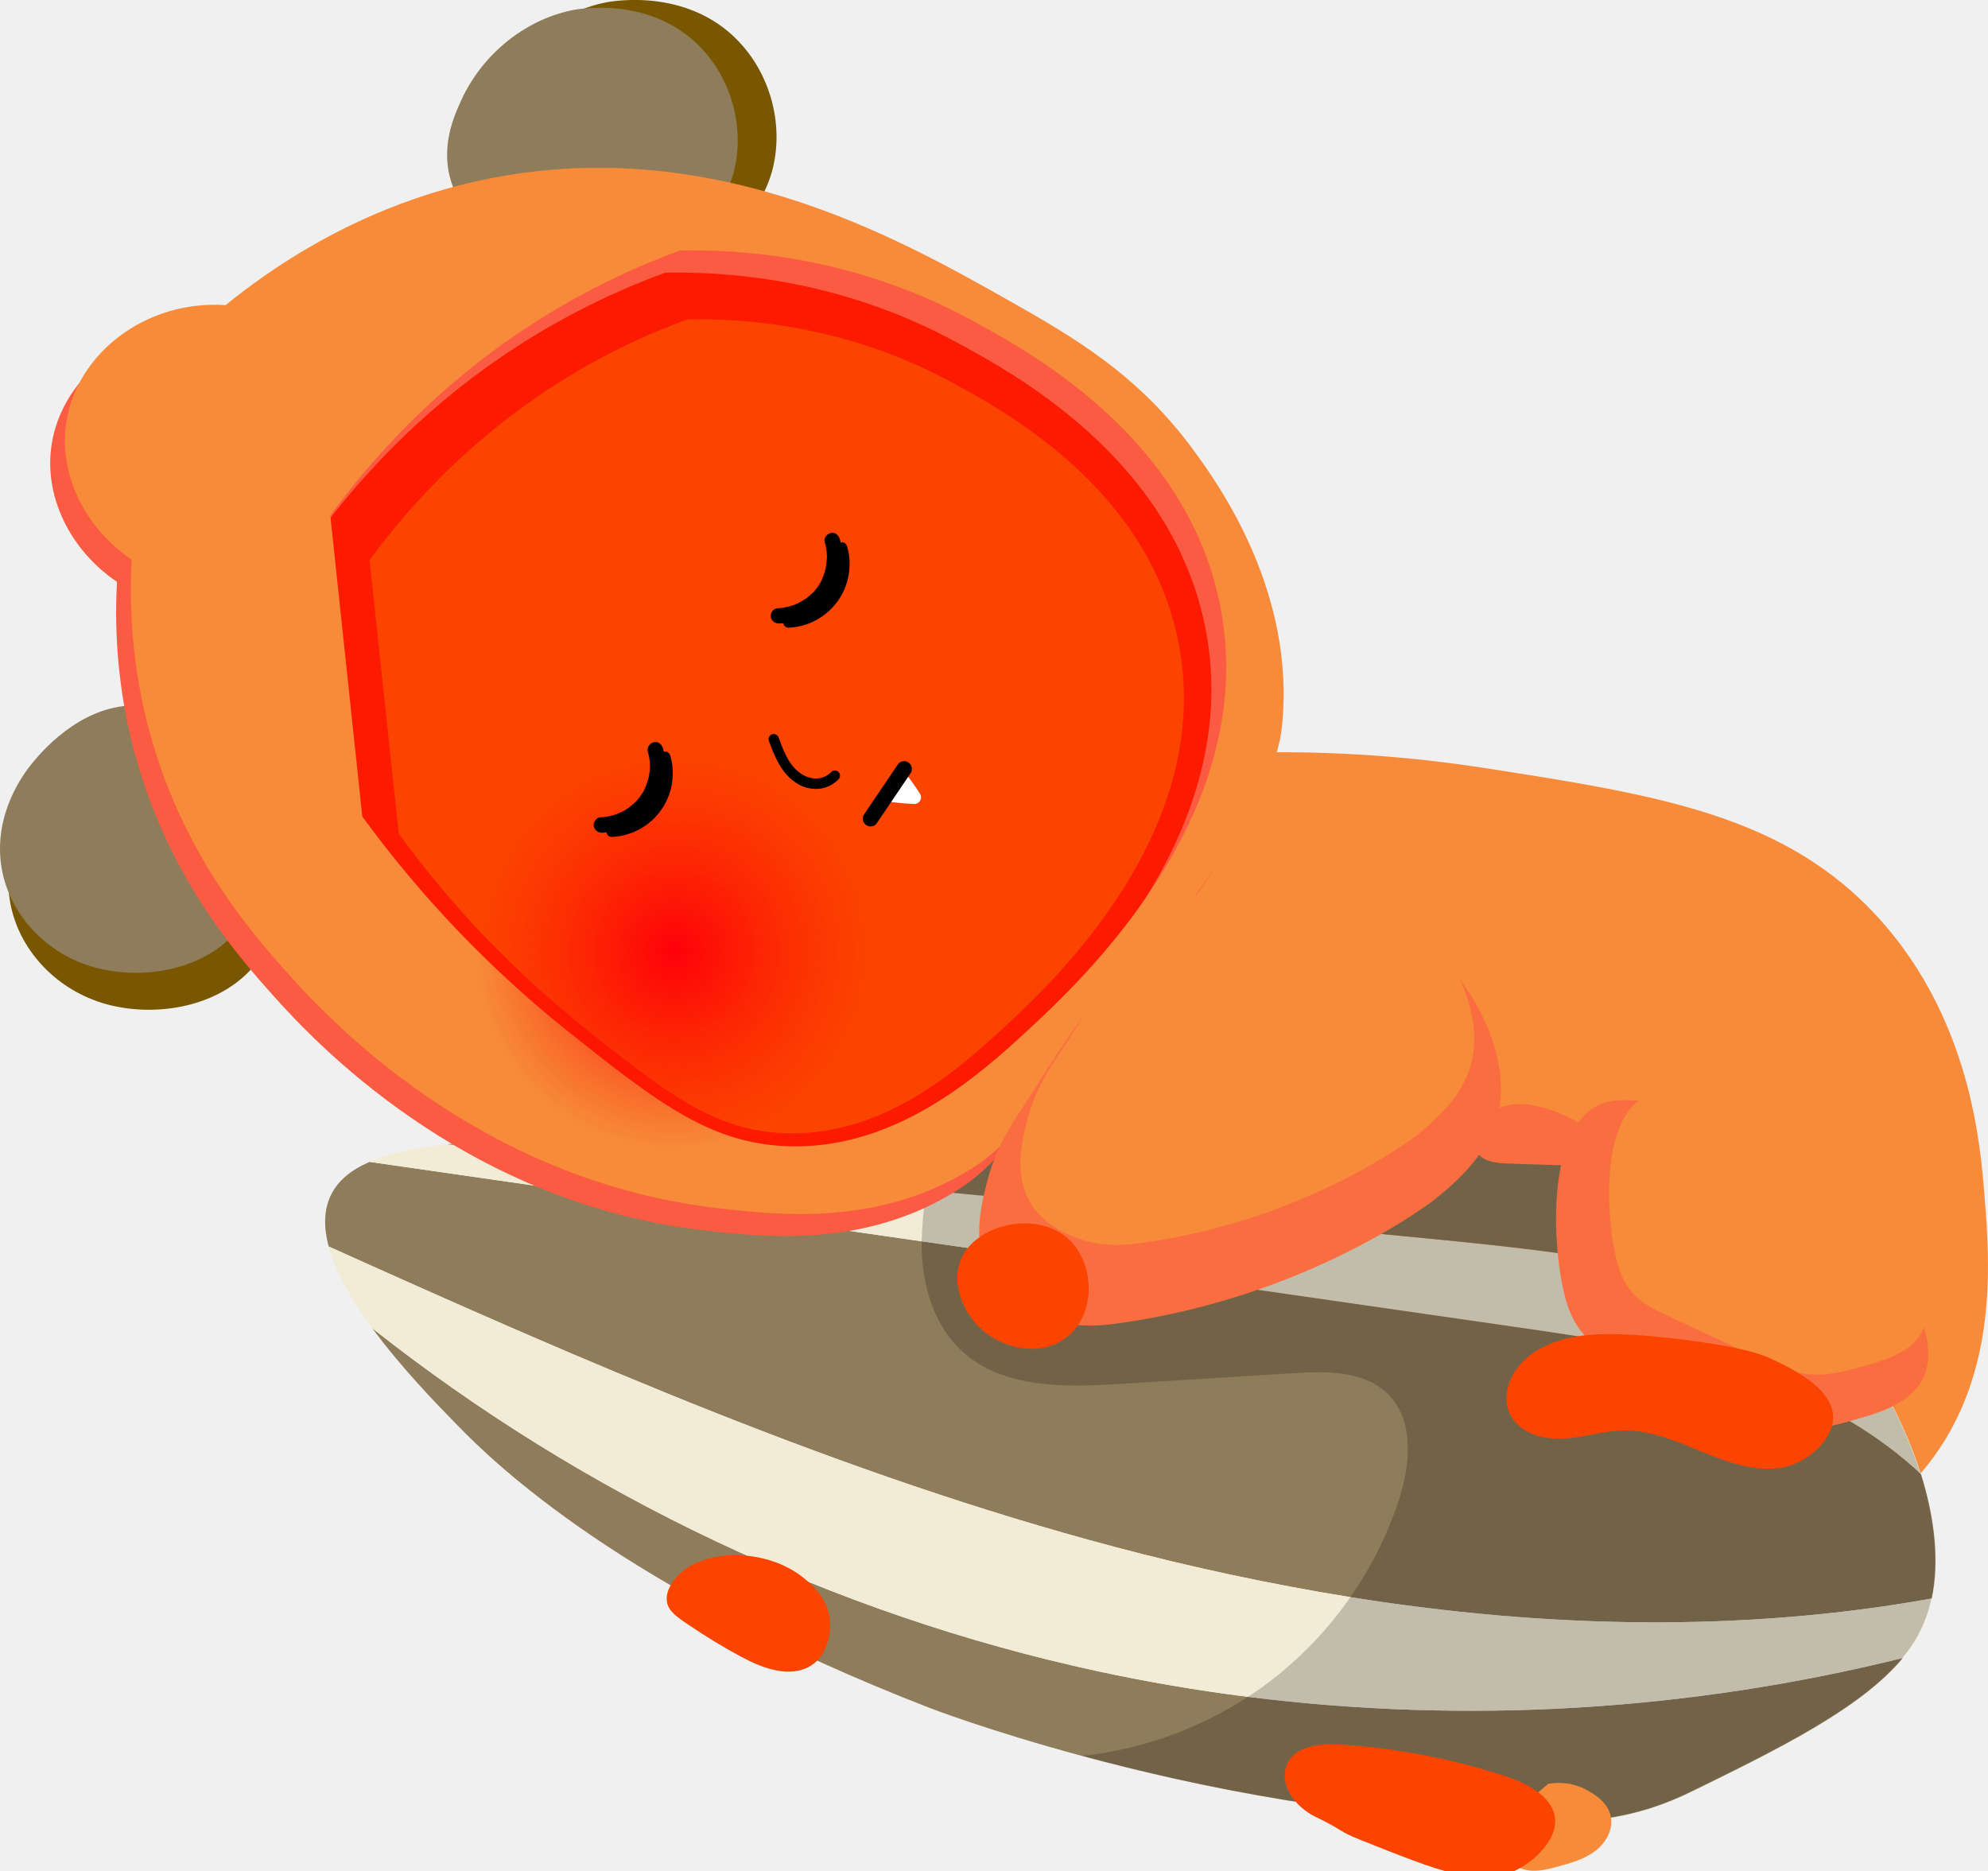
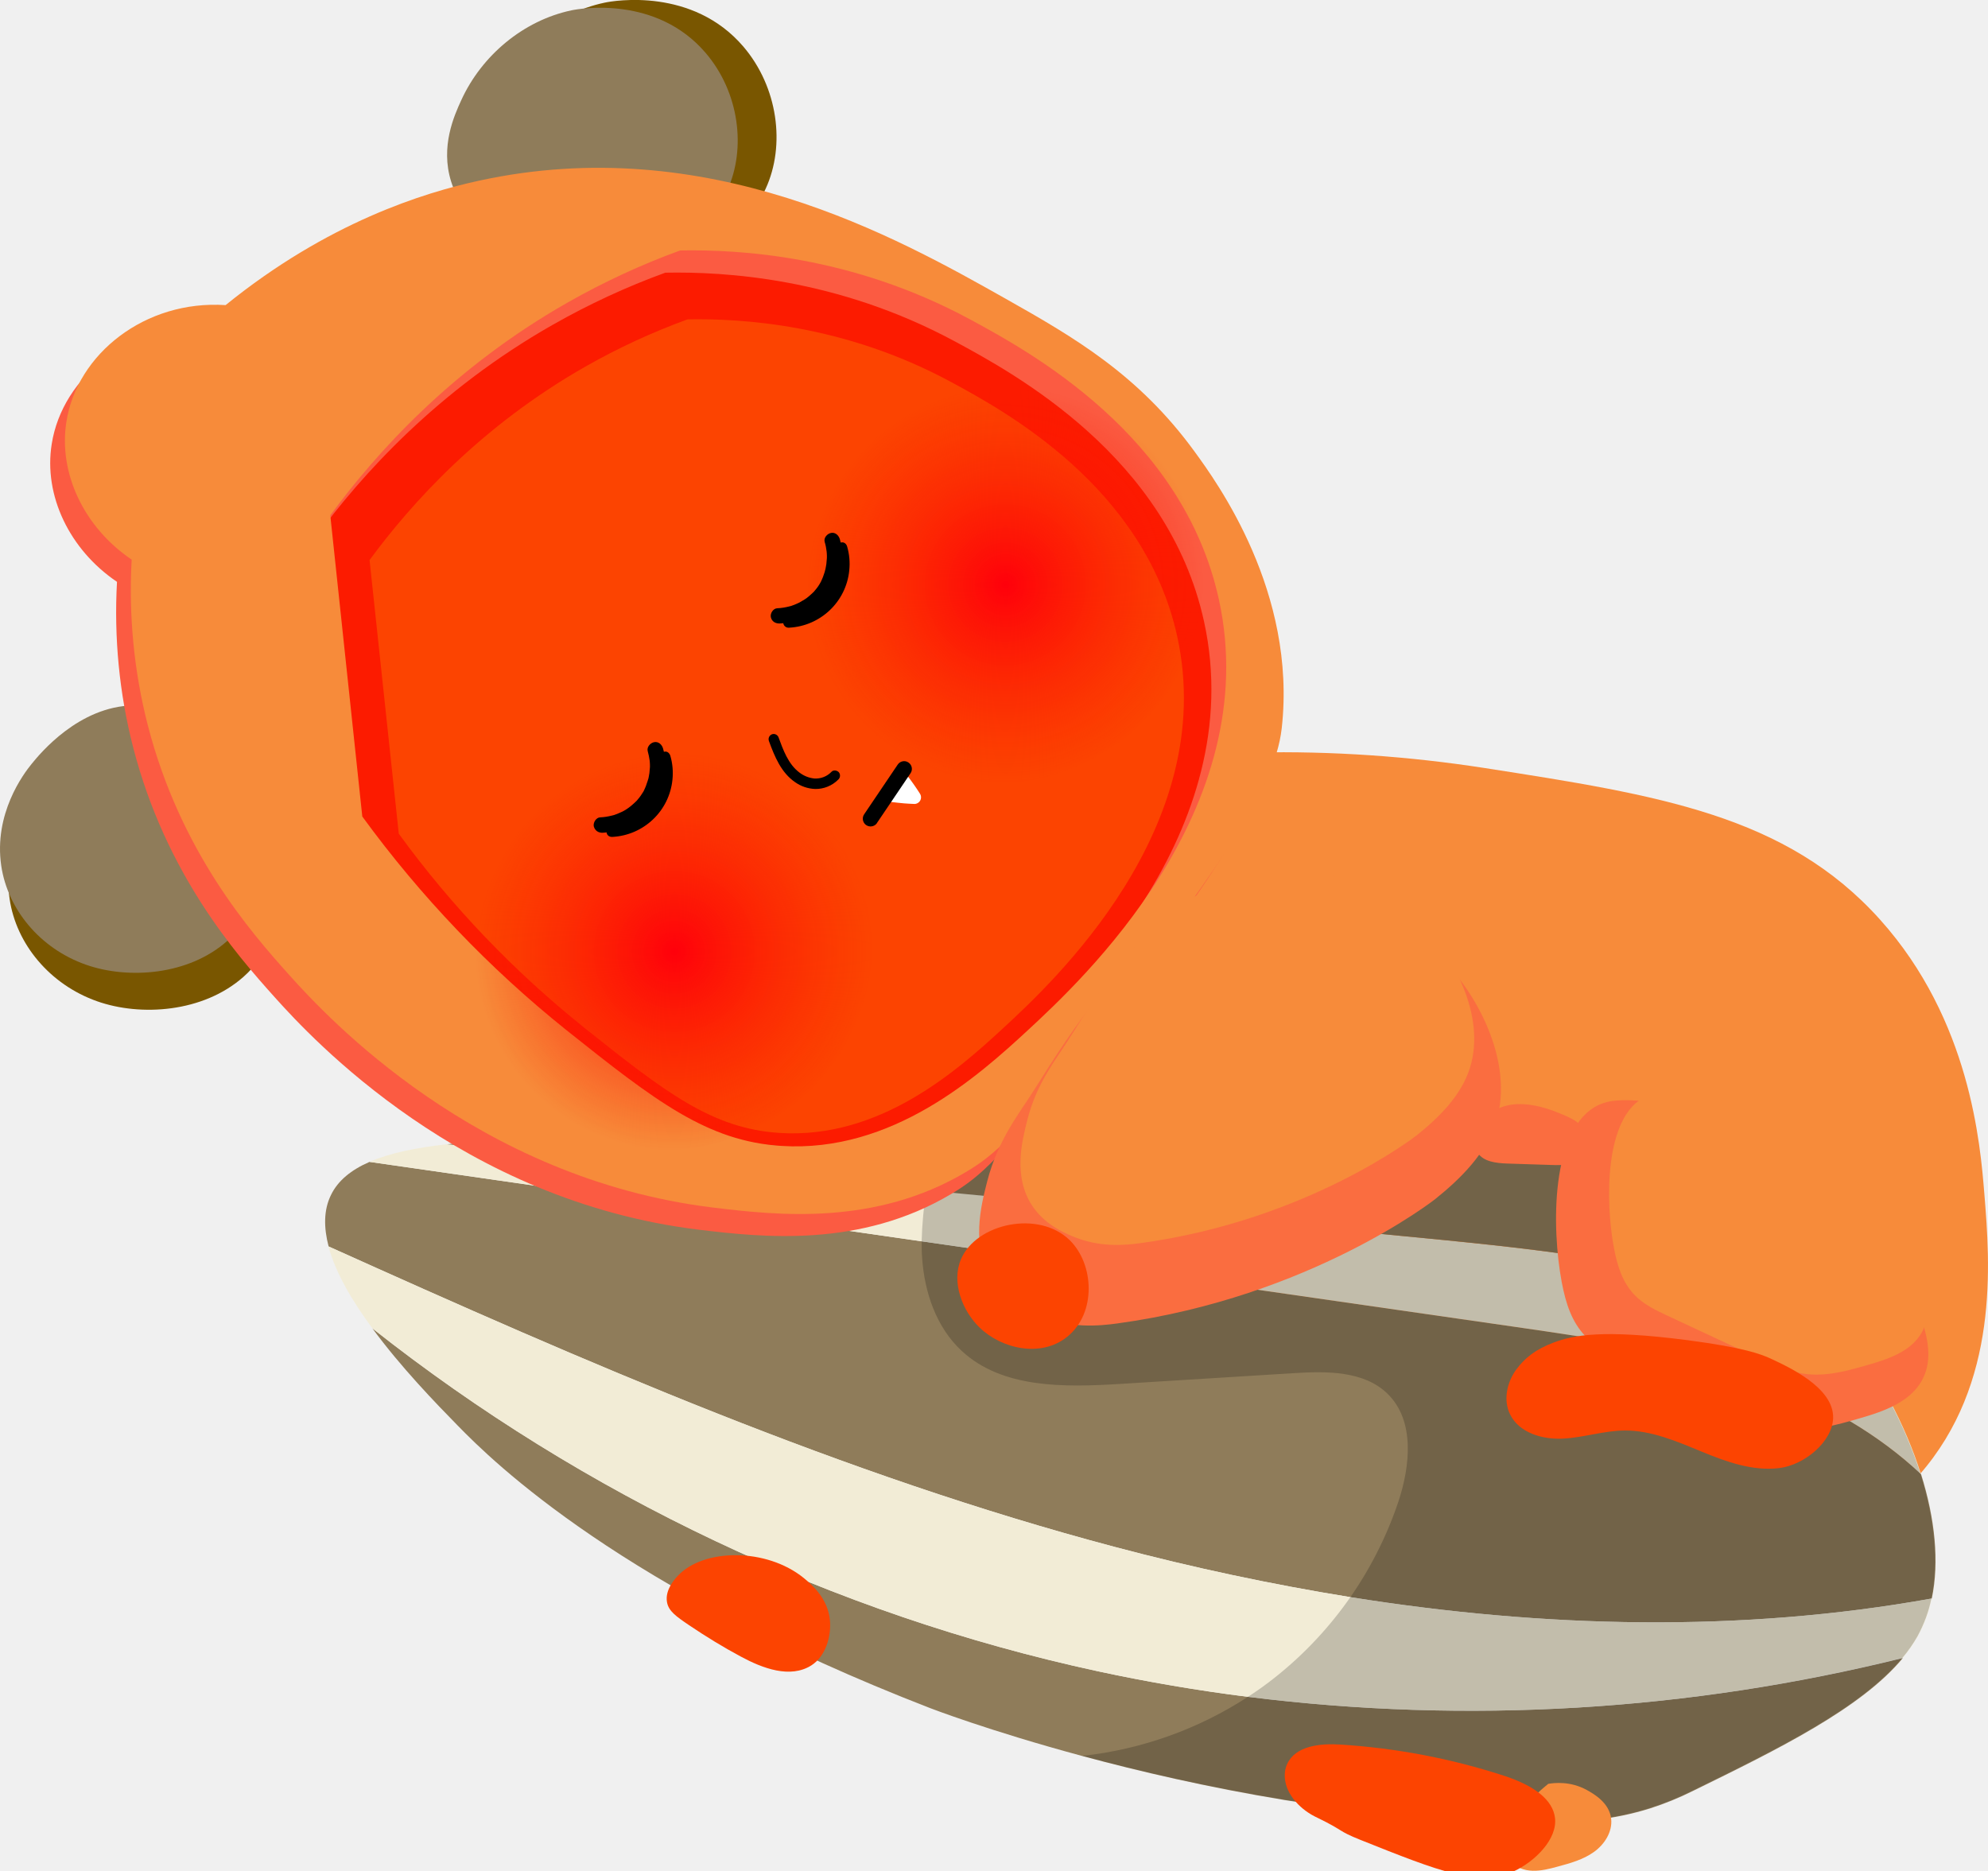
- <svg xmlns="http://www.w3.org/2000/svg" version="1.1" id="lemon-mouse-level-three" x="0px" y="0px" viewBox="0 0 1422.3 1338.6" style="enable-background: new 0 0 1422.3 1338.6" xml:space="preserve">
+ <svg xmlns="http://www.w3.org/2000/svg" version="1.1" id="orange-3" x="0px" y="0px" viewBox="0 0 1422.3 1338.6" style="enable-background: new 0 0 1422.3 1338.6" xml:space="preserve">
  <style type="text/css">
-     .cls-lemon-mouse-level-three-0 {
+     .orange-3-st0 {
      fill: #fc1b00;
    }
-     .cls-lemon-mouse-level-three-1 {
+     .orange-3-st1 {
      fill: #f78b3a;
    }
-     .cls-lemon-mouse-level-three-2 {
+     .orange-3-st2 {
      fill: #8f7c5a;
    }
-     .cls-lemon-mouse-level-three-3 {
+     .orange-3-st3 {
      fill: #f2ecd6;
    }
-     .cls-lemon-mouse-level-three-4 {
+     .orange-3-st4 {
      opacity: 0.2;
    }
-     .cls-lemon-mouse-level-three-5 {
+     .orange-3-st5 {
      fill: #795600;
    }
-     .cls-lemon-mouse-level-three-6 {
+     .orange-3-st6 {
      fill: #fb5b42;
    }
-     .cls-lemon-mouse-level-three-7 {
+     .orange-3-st7 {
      fill: #fc4401;
    }
-     .cls-lemon-mouse-level-three-8 {
+     .orange-3-st8 {
      fill: #fa6d40;
    }
-     .cls-lemon-mouse-level-three-9 {
-       fill: url(#SVGID_1_);
+     .orange-3-st9 {
+       fill: url(#SVGID_1_orange-3);
    }
-     .cls-lemon-mouse-level-three-10 {
-       fill: url(#SVGID_00000021810467119954580260000001167415696464239028_lemon-mouse-level-three);
+     .orange-3-st10 {
+       fill: url(#SVGID_00000021810467119954580260000001167415696464239028_orange-3);
    }
-     .cls-lemon-mouse-level-three-11 {
+     .orange-3-st11 {
      fill: #ffffff;
    }
  </style>
-   <path class="cls-lemon-mouse-level-three-0" d="M676.8,220.1c-47.2-26.7-198.1-112-368.1-62c-35.9,10.6-106.8,31.4-159.7,93.5c-1.3,1.5-3.2,2.4-5.2,2.2  c-22.8-1.2-47.6,10.9-63.7,33.7c-23.2,32.8-19.8,75.1,7.6,94.5l0,0c2,1.4,3,3.8,2.8,6.2c-6.1,50.8,2.2,93.4,5.5,111.2  c23.3,124.7,110.2,195.7,162.8,238.9c65.8,53.9,192.8,157.9,356.1,124.5c6.5-1.3,108.6-24,186.3-104.2c2.3-2.4,5.1-4.4,8.2-5.9  c19.8-9.7,40.3-17.8,61.3-24.5c36.1-11.5,43.2-9.3,50.7-18.6c22.4-27.3,0.2-94.6-27.6-127.8c-4.7-5.6-7.1-12.7-6.6-20  c5.9-104.6-41.8-186.3-51.9-202.9C789.5,283.7,727.3,248.5,676.8,220.1z" />
-   <path class="cls-lemon-mouse-level-three-1" d="M1373.1,1055.3c-41.4,47.2-96.6,61.2-105.6,63.4c-31.2,7.5-57.1,6.6-89.1,2.8c-34.5-4.1-68.9-10-102.2-20.3  c-62-19.1-118.4-52.9-174.1-86.3c-31.1-18.7-62.3-37.4-92.2-58.1c-22.8-15.8-53.7-33.8-69.2-57.8c-13.4-20.8-9-53.9-4.4-76.6  c6.4-31.6,20.5-61.2,37.7-88.1c39.8-62.4,62-74.8,94.7-132.7c11.4-20.3,21.3-41.4,29.4-63.2c54.9-1.1,109.8,2.7,164,11.1  c124.5,19.4,215.8,33.6,283,108.5c64.5,71.9,71.7,160.5,74.6,196.3C1423.7,903.7,1430.7,989.7,1373.1,1055.3z" />
-   <path class="cls-lemon-mouse-level-three-2" d="M1374.4,1054.7c-30.4-28.6-68.1-50.1-107.3-65c-58.9-22.4-121.8-31.5-184.1-40.5l-423.2-61l-395.4-56.9  c-13.1,5.7-22.7,13.4-27.7,23.9c-5.2,10.7-5.1,23.2-1.6,36.6c183.3,82.6,368.2,163.5,562.5,215c55.7,14.8,112.1,26.8,169,36  c138,22,278.8,25.5,415.5,0.9C1387.6,1117.5,1384.4,1086.6,1374.4,1054.7z" />
-   <path class="cls-lemon-mouse-level-three-3" d="M1318.7,950.4c-21-9.5-42.5-17.7-64.5-24.5c-81.3-25.2-166.7-33.4-251.4-41.6l-339.6-32.6l-343.4-33  c-22.1,2.4-41,6.3-55.5,12.6l395.4,56.9l423.2,61c62.3,9,125.3,18.1,184.1,40.5c39.2,14.9,76.9,36.4,107.3,65  C1363.3,1019.6,1343.9,983.2,1318.7,950.4z" />
-   <path class="cls-lemon-mouse-level-three-2" d="M1238.5,874.3c-93.8-62.4-207-48.7-337.2-51.4c-125.1-2.5-166.4,6.2-233.8,5.2c-23.2-0.3-49.6-1.8-83.5-5.3  c-35.2-3.6-84.6-10-155.9-8.8c-40.2,0.7-77.3,1.3-108.2,4.7l343.4,33l339.6,32.6c84.7,8.1,170.1,16.4,251.4,41.6  c22,6.8,43.5,15,64.5,24.5C1296.1,921,1268.7,894.4,1238.5,874.3z" />
-   <path class="cls-lemon-mouse-level-three-2" d="M893.2,1214.1c-36.3-4.6-72.3-10.7-108-18.4c-188.6-40.8-367.4-125.7-518.8-245.3c20.5,27.9,45.6,53.8,61,69.5  c25.7,26.4,117.8,116.9,338,202.2c0,0,42.1,16.3,109.3,34.4c80.4,21.7,197,46,320.3,47.7c33.2,0.5,59.9-2.3,85.5-10.3  c10.6-3.4,20.9-7.6,30.9-12.6c60.8-29.8,120.1-58.9,150-95C1208.4,1224.2,1049.6,1233.7,893.2,1214.1z" />
-   <path class="cls-lemon-mouse-level-three-3" d="M966.5,1142.8c-56.9-9.2-113.3-21.2-169-36c-194.2-51.5-379.1-132.4-562.5-215c5,18.8,17.1,39.2,31.4,58.6  c151.4,119.6,330.2,204.5,518.8,245.3c35.7,7.7,71.7,13.9,108,18.4c156.4,19.6,315.2,10.1,468.2-28c4-4.8,7.6-10,10.7-15.4  c4.6-8.5,8-17.6,9.9-27C1245.3,1168.3,1104.5,1164.8,966.5,1142.8z" />
-   <g class="cls-lemon-mouse-level-three-4">
+   <path class="orange-3-st0" d="M676.8,220.1c-47.2-26.7-198.1-112-368.1-62c-35.9,10.6-106.8,31.4-159.7,93.5c-1.3,1.5-3.2,2.4-5.2,2.2  c-22.8-1.2-47.6,10.9-63.7,33.7c-23.2,32.8-19.8,75.1,7.6,94.5l0,0c2,1.4,3,3.8,2.8,6.2c-6.1,50.8,2.2,93.4,5.5,111.2  c23.3,124.7,110.2,195.7,162.8,238.9c65.8,53.9,192.8,157.9,356.1,124.5c6.5-1.3,108.6-24,186.3-104.2c2.3-2.4,5.1-4.4,8.2-5.9  c19.8-9.7,40.3-17.8,61.3-24.5c36.1-11.5,43.2-9.3,50.7-18.6c22.4-27.3,0.2-94.6-27.6-127.8c-4.7-5.6-7.1-12.7-6.6-20  c5.9-104.6-41.8-186.3-51.9-202.9C789.5,283.7,727.3,248.5,676.8,220.1z" />
+   <path class="orange-3-st1" d="M1373.1,1055.3c-41.4,47.2-96.6,61.2-105.6,63.4c-31.2,7.5-57.1,6.6-89.1,2.8c-34.5-4.1-68.9-10-102.2-20.3  c-62-19.1-118.4-52.9-174.1-86.3c-31.1-18.7-62.3-37.4-92.2-58.1c-22.8-15.8-53.7-33.8-69.2-57.8c-13.4-20.8-9-53.9-4.4-76.6  c6.4-31.6,20.5-61.2,37.7-88.1c39.8-62.4,62-74.8,94.7-132.7c11.4-20.3,21.3-41.4,29.4-63.2c54.9-1.1,109.8,2.7,164,11.1  c124.5,19.4,215.8,33.6,283,108.5c64.5,71.9,71.7,160.5,74.6,196.3C1423.7,903.7,1430.7,989.7,1373.1,1055.3z" />
+   <path class="orange-3-st2" d="M1374.4,1054.7c-30.4-28.6-68.1-50.1-107.3-65c-58.9-22.4-121.8-31.5-184.1-40.5l-423.2-61l-395.4-56.9  c-13.1,5.7-22.7,13.4-27.7,23.9c-5.2,10.7-5.1,23.2-1.6,36.6c183.3,82.6,368.2,163.5,562.5,215c55.7,14.8,112.1,26.8,169,36  c138,22,278.8,25.5,415.5,0.9C1387.6,1117.5,1384.4,1086.6,1374.4,1054.7z" />
+   <path class="orange-3-st3" d="M1318.7,950.4c-21-9.5-42.5-17.7-64.5-24.5c-81.3-25.2-166.7-33.4-251.4-41.6l-339.6-32.6l-343.4-33  c-22.1,2.4-41,6.3-55.5,12.6l395.4,56.9l423.2,61c62.3,9,125.3,18.1,184.1,40.5c39.2,14.9,76.9,36.4,107.3,65  C1363.3,1019.6,1343.9,983.2,1318.7,950.4z" />
+   <path class="orange-3-st2" d="M1238.5,874.3c-93.8-62.4-207-48.7-337.2-51.4c-125.1-2.5-166.4,6.2-233.8,5.2c-23.2-0.3-49.6-1.8-83.5-5.3  c-35.2-3.6-84.6-10-155.9-8.8c-40.2,0.7-77.3,1.3-108.2,4.7l343.4,33l339.6,32.6c84.7,8.1,170.1,16.4,251.4,41.6  c22,6.8,43.5,15,64.5,24.5C1296.1,921,1268.7,894.4,1238.5,874.3z" />
+   <path class="orange-3-st2" d="M893.2,1214.1c-36.3-4.6-72.3-10.7-108-18.4c-188.6-40.8-367.4-125.7-518.8-245.3c20.5,27.9,45.6,53.8,61,69.5  c25.7,26.4,117.8,116.9,338,202.2c0,0,42.1,16.3,109.3,34.4c80.4,21.7,197,46,320.3,47.7c33.2,0.5,59.9-2.3,85.5-10.3  c10.6-3.4,20.9-7.6,30.9-12.6c60.8-29.8,120.1-58.9,150-95C1208.4,1224.2,1049.6,1233.7,893.2,1214.1z" />
+   <path class="orange-3-st3" d="M966.5,1142.8c-56.9-9.2-113.3-21.2-169-36c-194.2-51.5-379.1-132.4-562.5-215c5,18.8,17.1,39.2,31.4,58.6  c151.4,119.6,330.2,204.5,518.8,245.3c35.7,7.7,71.7,13.9,108,18.4c156.4,19.6,315.2,10.1,468.2-28c4-4.8,7.6-10,10.7-15.4  c4.6-8.5,8-17.6,9.9-27C1245.3,1168.3,1104.5,1164.8,966.5,1142.8z" />
+   <g class="orange-3-st4">
    <path d="M1374,1054.6c-11.1-35.1-30.4-71.5-55.7-104.3c-22.6-29.4-50-56-80.2-76.1c-93.8-62.4-207-48.7-337.2-51.3   c-125.1-2.5-166.4,6.2-233.8,5.2c-1.5,7.8-3,15.7-4.2,23.5c-2.1,12.1-3.2,24.3-3.5,36.5c0,3.8,0,7.6,0.3,11.5   c1.6,24.8,10.1,50.1,28.4,67c29,26.9,73.4,26,112.9,23.6l124.1-7.7c23.8-1.5,50.8-1.9,67.8,14.9c19.4,19.2,16.1,51.3,7.5,77.2   c-17.2,51.1-49.3,95.9-92.1,128.6c-5,3.8-10.1,7.4-15.4,10.8c-35.6,23.2-76.3,37.7-118.5,42.3c80.6,21.7,197.2,45.9,320.4,47.6   c33.1,0.5,60-2.3,85.5-10.3c10.6-3.4,20.9-7.6,30.9-12.6c60.8-29.8,120.1-58.9,150-95c4-4.8,7.6-9.9,10.7-15.4   c4.6-8.5,8-17.6,9.9-27C1387.2,1117.4,1384,1086.5,1374,1054.6z" />
  </g>
-   <path class="cls-lemon-mouse-level-three-5" d="M382.4,172.9c-7.3-4.2-30.4-17.6-38.8-44.5c-8-25.7,2.3-48.5,7.5-60c15.1-33.1,45.9-59,81.5-66.5  c7-1.5,63-10.9,99.2,31.4c24.8,29,30.3,70.6,16,101.7C521,193.6,430.8,200.9,382.4,172.9z" />
-   <path class="cls-lemon-mouse-level-three-2" d="M360.2,172.7c-7-4.1-29.4-17-37.5-43c-7.7-24.9,2.2-46.9,7.3-58c14.6-32,44.4-57,78.8-64.3  c6.7-1.4,60.9-10.6,96,30.4c24,28,29.3,68.3,15.5,98.4C494.2,192.7,407,199.7,360.2,172.7z" />
-   <path class="cls-lemon-mouse-level-three-5" d="M104.9,524.6c-40.5,0.6-69.3,35.7-75.5,43.3c-6,7.3-28.1,36.8-22.5,75.4c4.7,32,28.6,61.1,62.6,73.1  c31.1,11,75.8,8.1,104.7-17.5c34.7-30.8,23.7-75,20-89.8C185.6,574.4,154,523.9,104.9,524.6z" />
-   <path class="cls-lemon-mouse-level-three-2" d="M95.6,504.7c-39.2,0.6-67,34.5-73,41.9c-5.8,7.1-27.2,35.6-21.7,72.9c4.6,31,27.6,59.1,60.5,70.7  c30,10.6,73.3,7.8,101.2-17c33.6-29.8,22.9-72.6,19.4-86.8C173.6,552.8,143,504,95.6,504.7z" />
-   <path class="cls-lemon-mouse-level-three-6" d="M843.9,338.8c-40.1-55-86.1-81.6-135.6-109.5c-77.2-43.5-212.7-119.8-376.2-84.1c-39.5,8.6-108.1,29.8-181.2,89  c-57.6-3.8-106.3,35-113.9,83.5c-5.9,36.8,12.7,75.6,46.7,98.6c-2.2,39.8,1.6,79.6,11.5,118.2c23.3,90.6,73.4,147.9,101.6,179.3  c26.5,29.5,133.4,145.3,302.9,166c46.3,5.6,115.8,13.1,180.8-25.5c21.3-12.6,37.2-27.3,86.7-93c89.4-118.6,134-177.8,139.3-224.4  C917.3,439.7,860.1,361.1,843.9,338.8z M725.2,752.6c-36.5,33.8-97.5,88.1-176.6,83.2c-53.3-3.3-90.4-32.2-154-82.9  c-55.2-44.2-104.3-95.6-146-152.8c-7.6-71.8-15.3-143.7-22.9-215.5c32.9-44.8,87.2-105.3,169.9-152.3c25.7-14.6,52.6-27.1,80.4-37.2  c42.1-0.8,122.8,3.6,207.4,49.3c41.8,22.6,152.1,82.2,178,200.2C894.6,595.8,762.2,718.4,725.2,752.6z" />
-   <path class="cls-lemon-mouse-level-three-1" d="M854.5,322.9c-40.1-55-86.1-81.6-135.6-109.5c-77.2-43.5-212.7-119.8-376.3-84.1c-39.5,8.6-108.1,29.8-181.2,89  c-57.6-3.8-106.4,35-113.9,83.5c-5.8,36.9,12.7,75.6,46.7,98.6c-2.2,39.8,1.6,79.7,11.5,118.3C129,609.3,179.1,666.6,207.3,698  c26.5,29.5,133.4,145.3,302.9,166c46.3,5.6,115.8,13.2,180.8-25.4c21.3-12.6,37.2-27.3,86.7-93c89.4-118.6,134-177.9,139.3-224.5  C927.9,423.7,870.7,345.1,854.5,322.9z M735.8,736.7c-36.5,33.8-97.5,88.1-176.6,83.2c-53.2-3.3-90.4-32.2-154-82.9  c-55.2-44.2-104.3-95.6-146-152.8c-7.6-71.8-15.3-143.7-22.9-215.5c32.9-44.8,87.2-105.3,169.9-152.3c25.7-14.6,52.6-27.1,80.4-37.2  c42.1-0.8,122.8,3.6,207.4,49.3c41.7,22.6,152.1,82.2,178,200.2C905.2,579.8,772.8,702.4,735.8,736.7z" />
-   <path class="cls-lemon-mouse-level-three-7" d="M680.4,273.3c-76.8-41.5-150.2-45.5-188.5-44.8c-25.3,9.2-49.7,20.5-73.1,33.8  c-75.1,42.8-124.5,97.8-154.4,138.4l20.9,195.8c37.8,52,82.5,98.6,132.7,138.8c57.8,46.1,91.5,72.3,139.9,75.3  c71.9,4.5,127.3-44.9,160.5-75.6c33.7-31.2,154-142.5,123.8-279.8C818.6,348.1,718.3,293.8,680.4,273.3z" />
-   <path class="cls-lemon-mouse-level-three-8" d="M710,915.9c-15.7-24-8.2-53.1-3.7-70.7c7.7-30,23.6-49.5,33-64.5c30.5-48.6,63.7-99.6,115.3-124.7  c76.7-37.2,169-5.2,206.2,71.4c1.4,2.8,2.6,5.6,3.8,8.5c8.7,21,12.6,44.9,5.8,66.6c-7.2,22.8-25.1,40.6-43.8,55.6  c0,0-89,69.9-227.2,88.8c-12.6,1.7-34.1,4-57-5.9C735.3,938,720.1,931.3,710,915.9z" />
-   <path class="cls-lemon-mouse-level-three-1" d="M738.3,862.4c-13.6-20.9-7.1-46.2-3.2-61.5c6.7-26.1,20.5-43,28.7-56c26.5-42.2,55.4-86.6,100.3-108.4  c66.7-32.4,147-4.5,179.3,62.1c1.2,2.4,2.3,4.9,3.3,7.4c7.6,18.3,10.9,39,5,57.9c-6.2,19.8-21.8,35.3-38,48.3  c0,0-77.4,60.8-197.5,77.2c-11,1.5-29.6,3.5-49.5-5.1C760.4,881.6,747.1,875.8,738.3,862.4z" />
-   <path class="cls-lemon-mouse-level-three-8" d="M1143.9,790.5c-34.8,16.2-33.8,88.4-26.6,126.7c3,15.9,7.3,28.6,16.9,38.8c7.8,8.3,18.2,13.2,28.3,17.9  l72.4,33.8c14.3,6.7,28.9,13.5,44.4,15c17.2,1.7,34.2-3,50.8-7.8c18.1-5.2,38.4-12.2,46.3-30c5-11.3,5.1-26.6-6.3-52.6  c-43-98.4-160-149.8-214.5-144.8C1151.6,787.8,1147.6,788.8,1143.9,790.5z" />
-   <path class="cls-lemon-mouse-level-three-7" d="M485,1127.4c-1.9,2-9.4,10-7.8,18.9c1.1,6.4,6.5,10.2,15.8,16.5c12,8.1,24.4,15.7,37.1,22.5  c15.6,8.4,35.2,15.8,50.3,6.3c10.6-6.7,14.3-21.1,13.4-32c-1.4-16.3-13.4-26.1-18.8-30.6C548.2,1107.3,503.4,1107.8,485,1127.4z" />
-   <path class="cls-lemon-mouse-level-three-1" d="M1104.8,1278.7c-7.4,6.1-13.4,13.6-17.6,22.1c-6.2,12-12.1,23.1-6.9,30.2c3.6,5,10,7.3,16.1,7.5  s12.2-1.4,18.1-3c9-2.4,18.2-5,25.8-10.4s13.4-14.4,12.4-23.7c-1.2-11.7-12.8-18.1-17.3-20.6c-11.8-6.6-23.5-5.2-27.7-4.5  C1107,1276.9,1106,1277.7,1104.8,1278.7z" />
-   <path class="cls-lemon-mouse-level-three-7" d="M763.6,956.4c-18.9,15.3-47.2,8.6-62.8-6.6c-12.2-11.8-20.4-32.4-13.2-49c11-25.5,55.4-35.2,77.7-13.5  C782.9,904.6,784.5,939.5,763.6,956.4z" />
-   <path class="cls-lemon-mouse-level-three-7" d="M973.3,1316.4c-16.9-6.8-10.8-6.1-30.7-15.8c-5.9-2.7-11.3-6.6-15.6-11.5c-1.1-1.2-2.1-2.5-3-3.9  c-4.6-6.7-6.5-15.7-3.1-23.1c6-13.1,23.7-14.8,38-13.9c39.9,2.5,79.4,10,117.4,22.4c21.9,7.2,34.6,17.3,36.2,30  c1.9,15-14,31.2-29.7,38.4C1058.4,1350.3,1030.1,1339.1,973.3,1316.4z" />
-   <radialGradient id="SVGID_1_lemon-mouse-level-three" cx="719.257" cy="929.645" r="142.35" gradientTransform="matrix(1 0 0 -1 0 1348.109)" gradientUnits="userSpaceOnUse">
+   <path class="orange-3-st5" d="M382.4,172.9c-7.3-4.2-30.4-17.6-38.8-44.5c-8-25.7,2.3-48.5,7.5-60c15.1-33.1,45.9-59,81.5-66.5  c7-1.5,63-10.9,99.2,31.4c24.8,29,30.3,70.6,16,101.7C521,193.6,430.8,200.9,382.4,172.9z" />
+   <path class="orange-3-st2" d="M360.2,172.7c-7-4.1-29.4-17-37.5-43c-7.7-24.9,2.2-46.9,7.3-58c14.6-32,44.4-57,78.8-64.3  c6.7-1.4,60.9-10.6,96,30.4c24,28,29.3,68.3,15.5,98.4C494.2,192.7,407,199.7,360.2,172.7z" />
+   <path class="orange-3-st5" d="M104.9,524.6c-40.5,0.6-69.3,35.7-75.5,43.3c-6,7.3-28.1,36.8-22.5,75.4c4.7,32,28.6,61.1,62.6,73.1  c31.1,11,75.8,8.1,104.7-17.5c34.7-30.8,23.7-75,20-89.8C185.6,574.4,154,523.9,104.9,524.6z" />
+   <path class="orange-3-st2" d="M95.6,504.7c-39.2,0.6-67,34.5-73,41.9c-5.8,7.1-27.2,35.6-21.7,72.9c4.6,31,27.6,59.1,60.5,70.7  c30,10.6,73.3,7.8,101.2-17c33.6-29.8,22.9-72.6,19.4-86.8C173.6,552.8,143,504,95.6,504.7z" />
+   <path class="orange-3-st6" d="M843.9,338.8c-40.1-55-86.1-81.6-135.6-109.5c-77.2-43.5-212.7-119.8-376.2-84.1c-39.5,8.6-108.1,29.8-181.2,89  c-57.6-3.8-106.3,35-113.9,83.5c-5.9,36.8,12.7,75.6,46.7,98.6c-2.2,39.8,1.6,79.6,11.5,118.2c23.3,90.6,73.4,147.9,101.6,179.3  c26.5,29.5,133.4,145.3,302.9,166c46.3,5.6,115.8,13.1,180.8-25.5c21.3-12.6,37.2-27.3,86.7-93c89.4-118.6,134-177.8,139.3-224.4  C917.3,439.7,860.1,361.1,843.9,338.8z M725.2,752.6c-36.5,33.8-97.5,88.1-176.6,83.2c-53.3-3.3-90.4-32.2-154-82.9  c-55.2-44.2-104.3-95.6-146-152.8c-7.6-71.8-15.3-143.7-22.9-215.5c32.9-44.8,87.2-105.3,169.9-152.3c25.7-14.6,52.6-27.1,80.4-37.2  c42.1-0.8,122.8,3.6,207.4,49.3c41.8,22.6,152.1,82.2,178,200.2C894.6,595.8,762.2,718.4,725.2,752.6z" />
+   <path class="orange-3-st1" d="M854.5,322.9c-40.1-55-86.1-81.6-135.6-109.5c-77.2-43.5-212.7-119.8-376.3-84.1c-39.5,8.6-108.1,29.8-181.2,89  c-57.6-3.8-106.4,35-113.9,83.5c-5.8,36.9,12.7,75.6,46.7,98.6c-2.2,39.8,1.6,79.7,11.5,118.3C129,609.3,179.1,666.6,207.3,698  c26.5,29.5,133.4,145.3,302.9,166c46.3,5.6,115.8,13.2,180.8-25.4c21.3-12.6,37.2-27.3,86.7-93c89.4-118.6,134-177.9,139.3-224.5  C927.9,423.7,870.7,345.1,854.5,322.9z M735.8,736.7c-36.5,33.8-97.5,88.1-176.6,83.2c-53.2-3.3-90.4-32.2-154-82.9  c-55.2-44.2-104.3-95.6-146-152.8c-7.6-71.8-15.3-143.7-22.9-215.5c32.9-44.8,87.2-105.3,169.9-152.3c25.7-14.6,52.6-27.1,80.4-37.2  c42.1-0.8,122.8,3.6,207.4,49.3c41.7,22.6,152.1,82.2,178,200.2C905.2,579.8,772.8,702.4,735.8,736.7z" />
+   <path class="orange-3-st7" d="M680.4,273.3c-76.8-41.5-150.2-45.5-188.5-44.8c-25.3,9.2-49.7,20.5-73.1,33.8  c-75.1,42.8-124.5,97.8-154.4,138.4l20.9,195.8c37.8,52,82.5,98.6,132.7,138.8c57.8,46.1,91.5,72.3,139.9,75.3  c71.9,4.5,127.3-44.9,160.5-75.6c33.7-31.2,154-142.5,123.8-279.8C818.6,348.1,718.3,293.8,680.4,273.3z" />
+   <path class="orange-3-st8" d="M710,915.9c-15.7-24-8.2-53.1-3.7-70.7c7.7-30,23.6-49.5,33-64.5c30.5-48.6,63.7-99.6,115.3-124.7  c76.7-37.2,169-5.2,206.2,71.4c1.4,2.8,2.6,5.6,3.8,8.5c8.7,21,12.6,44.9,5.8,66.6c-7.2,22.8-25.1,40.6-43.8,55.6  c0,0-89,69.9-227.2,88.8c-12.6,1.7-34.1,4-57-5.9C735.3,938,720.1,931.3,710,915.9z" />
+   <path class="orange-3-st1" d="M738.3,862.4c-13.6-20.9-7.1-46.2-3.2-61.5c6.7-26.1,20.5-43,28.7-56c26.5-42.2,55.4-86.6,100.3-108.4  c66.7-32.4,147-4.5,179.3,62.1c1.2,2.4,2.3,4.9,3.3,7.4c7.6,18.3,10.9,39,5,57.9c-6.2,19.8-21.8,35.3-38,48.3  c0,0-77.4,60.8-197.5,77.2c-11,1.5-29.6,3.5-49.5-5.1C760.4,881.6,747.1,875.8,738.3,862.4z" />
+   <path class="orange-3-st8" d="M1143.9,790.5c-34.8,16.2-33.8,88.4-26.6,126.7c3,15.9,7.3,28.6,16.9,38.8c7.8,8.3,18.2,13.2,28.3,17.9  l72.4,33.8c14.3,6.7,28.9,13.5,44.4,15c17.2,1.7,34.2-3,50.8-7.8c18.1-5.2,38.4-12.2,46.3-30c5-11.3,5.1-26.6-6.3-52.6  c-43-98.4-160-149.8-214.5-144.8C1151.6,787.8,1147.6,788.8,1143.9,790.5z" />
+   <path class="orange-3-st7" d="M485,1127.4c-1.9,2-9.4,10-7.8,18.9c1.1,6.4,6.5,10.2,15.8,16.5c12,8.1,24.4,15.7,37.1,22.5  c15.6,8.4,35.2,15.8,50.3,6.3c10.6-6.7,14.3-21.1,13.4-32c-1.4-16.3-13.4-26.1-18.8-30.6C548.2,1107.3,503.4,1107.8,485,1127.4z" />
+   <path class="orange-3-st1" d="M1104.8,1278.7c-7.4,6.1-13.4,13.6-17.6,22.1c-6.2,12-12.1,23.1-6.9,30.2c3.6,5,10,7.3,16.1,7.5  s12.2-1.4,18.1-3c9-2.4,18.2-5,25.8-10.4s13.4-14.4,12.4-23.7c-1.2-11.7-12.8-18.1-17.3-20.6c-11.8-6.6-23.5-5.2-27.7-4.5  C1107,1276.9,1106,1277.7,1104.8,1278.7z" />
+   <path class="orange-3-st7" d="M763.6,956.4c-18.9,15.3-47.2,8.6-62.8-6.6c-12.2-11.8-20.4-32.4-13.2-49c11-25.5,55.4-35.2,77.7-13.5  C782.9,904.6,784.5,939.5,763.6,956.4z" />
+   <path class="orange-3-st7" d="M973.3,1316.4c-16.9-6.8-10.8-6.1-30.7-15.8c-5.9-2.7-11.3-6.6-15.6-11.5c-1.1-1.2-2.1-2.5-3-3.9  c-4.6-6.7-6.5-15.7-3.1-23.1c6-13.1,23.7-14.8,38-13.9c39.9,2.5,79.4,10,117.4,22.4c21.9,7.2,34.6,17.3,36.2,30  c1.9,15-14,31.2-29.7,38.4C1058.4,1350.3,1030.1,1339.1,973.3,1316.4z" />
+   <radialGradient id="SVGID_1_orange-3" cx="719.257" cy="929.645" r="142.35" gradientTransform="matrix(1 0 0 -1 0 1348.109)" gradientUnits="userSpaceOnUse">
    <stop offset="0" style="stop-color: #ff000b" />
    <stop offset="1" style="stop-color: #fc1b00; stop-opacity: 0" />
  </radialGradient>
-   <path class="cls-lemon-mouse-level-three-9" d="M825.6,508.1c-48.8,57-142.6,73.7-203.1,21.3c-60.8-52.8-58.5-149.9-5.3-206.6c54.7-58.3,153.9-64.1,208.9-6  C876,369.6,870.6,455.4,825.6,508.1z" />
-   <radialGradient id="SVGID_00000145017233400303119640000008954505351967747987_lemon-mouse-level-three" cx="482.409" cy="667.37" r="142.352" gradientTransform="matrix(1 0 0 -1 0 1348.109)" gradientUnits="userSpaceOnUse">
+   <path class="orange-3-st9" d="M825.6,508.1c-48.8,57-142.6,73.7-203.1,21.3c-60.8-52.8-58.5-149.9-5.3-206.6c54.7-58.3,153.9-64.1,208.9-6  C876,369.6,870.6,455.4,825.6,508.1z" />
+   <radialGradient id="SVGID_00000145017233400303119640000008954505351967747987_orange-3" cx="482.409" cy="667.37" r="142.352" gradientTransform="matrix(1 0 0 -1 0 1348.109)" gradientUnits="userSpaceOnUse">
    <stop offset="0" style="stop-color: #ff000b" />
    <stop offset="1" style="stop-color: #fc1b00; stop-opacity: 0" />
  </radialGradient>
-   <path style="       fill: url(#SVGID_00000145017233400303119640000008954505351967747987_lemon-mouse-level-three);     " d="M588.7,770.3  c-48.8,57-142.6,73.7-203.1,21.2c-60.8-52.8-58.4-149.9-5.3-206.6c54.6-58.3,153.9-64.1,208.9-6  C639.1,631.9,633.8,717.6,588.7,770.3z" />
-   <path class="cls-lemon-mouse-level-three-1" d="M1177.4,784.6c-29.8,13.9-28.9,75.6-22.7,108.4c2.6,13.6,6.3,24.5,14.4,33.2c6.7,7.1,15.6,11.3,24.2,15.3  l61.9,28.9c12.2,5.7,24.8,11.5,38,12.8c14.7,1.5,29.2-2.6,43.4-6.7c15.5-4.4,32.8-10.4,39.6-25.7c4.3-9.7,4.3-22.8-5.4-45  c-36.8-84.2-136.9-128.1-183.5-123.9C1184,782.3,1180.6,783.2,1177.4,784.6z" />
-   <path class="cls-lemon-mouse-level-three-7" d="M1207.5,958.9c-61.6-8-82-3.5-95.8,1.6c-12.8,4.8-20.8,11-27,19.5c-6.6,9.1-9.3,21.7-4.4,31.8  c6.4,13.4,23.3,18.3,38.1,17.5c14.8-0.8,29.2-5.7,44-5.8c19.1-0.1,37.3,7.8,55,15.1s36.5,14.1,55.5,11.8c18.2-2.2,38.2-19,38.6-35.9  c0.5-21.7-31.6-36.4-45.7-42.9C1260,969.1,1248.7,964.3,1207.5,958.9z" />
-   <path class="cls-lemon-mouse-level-three-8" d="M1067.6,795.6c-4.8,3.1-8.5,7.7-10.6,13c-0.7,2-3.8,10.2,0.1,16.1c4.3,6.6,13.4,7.5,21.3,7.8l31,1  c4.9,0.2,10,0.3,14.7-1s9.3-4.2,11.4-8.7c3-6.6-1-13.4-1.8-14.9c-3-5.2-7.7-7.9-11.9-9.8C1112.5,795,1086.2,782.9,1067.6,795.6z" />
+   <path style="       fill: url(#SVGID_00000145017233400303119640000008954505351967747987_orange-3);     " d="M588.7,770.3  c-48.8,57-142.6,73.7-203.1,21.2c-60.8-52.8-58.4-149.9-5.3-206.6c54.6-58.3,153.9-64.1,208.9-6  C639.1,631.9,633.8,717.6,588.7,770.3z" />
+   <path class="orange-3-st1" d="M1177.4,784.6c-29.8,13.9-28.9,75.6-22.7,108.4c2.6,13.6,6.3,24.5,14.4,33.2c6.7,7.1,15.6,11.3,24.2,15.3  l61.9,28.9c12.2,5.7,24.8,11.5,38,12.8c14.7,1.5,29.2-2.6,43.4-6.7c15.5-4.4,32.8-10.4,39.6-25.7c4.3-9.7,4.3-22.8-5.4-45  c-36.8-84.2-136.9-128.1-183.5-123.9C1184,782.3,1180.6,783.2,1177.4,784.6z" />
+   <path class="orange-3-st7" d="M1207.5,958.9c-61.6-8-82-3.5-95.8,1.6c-12.8,4.8-20.8,11-27,19.5c-6.6,9.1-9.3,21.7-4.4,31.8  c6.4,13.4,23.3,18.3,38.1,17.5c14.8-0.8,29.2-5.7,44-5.8c19.1-0.1,37.3,7.8,55,15.1s36.5,14.1,55.5,11.8c18.2-2.2,38.2-19,38.6-35.9  c0.5-21.7-31.6-36.4-45.7-42.9C1260,969.1,1248.7,964.3,1207.5,958.9z" />
+   <path class="orange-3-st8" d="M1067.6,795.6c-4.8,3.1-8.5,7.7-10.6,13c-0.7,2-3.8,10.2,0.1,16.1c4.3,6.6,13.4,7.5,21.3,7.8l31,1  c4.9,0.2,10,0.3,14.7-1s9.3-4.2,11.4-8.7c3-6.6-1-13.4-1.8-14.9c-3-5.2-7.7-7.9-11.9-9.8C1112.5,795,1086.2,782.9,1067.6,795.6z" />
  <path d="M431.4,595.8c23.3-1.3,42.2-19.4,44.5-42.7c0.6-5.9,0.1-11.8-1.5-17.5c-0.8-2.8-3.2-5.2-6.4-4.6c-2.6,0.5-5.4,3.4-4.6,6.4  c0.6,2.2,1.1,4.5,1.4,6.8c0.1,1.1,0.2,2.2,0.2,3.2c0-1.1,0,0.3,0,0.7c0,0.6,0,1.2-0.1,1.8c-0.1,2.2-0.4,4.5-0.9,6.7  c-0.2,1,0,0.2,0,0c-0.1,0.2-0.1,0.5-0.2,0.7c-0.1,0.5-0.3,1-0.5,1.6c-0.4,1.2-0.8,2.4-1.2,3.5s-0.9,2-1.3,3c0,0.1-0.4,0.8-0.1,0.2  s-0.1,0.2-0.2,0.4c-0.3,0.5-0.6,1.1-1,1.6c-1.2,2-2.7,3.9-4.3,5.7c0.7-0.7,0.1-0.1-0.1,0l-0.7,0.7c-0.4,0.4-0.7,0.7-1.1,1  c-1,0.9-2,1.8-3.1,2.6c-0.5,0.4-1,0.7-1.4,1c-0.3,0.2-1.6,1-0.7,0.5c-1.1,0.7-2.2,1.3-3.3,1.8c-1.3,0.6-2.6,1.2-4,1.7  c-0.6,0.2-1.3,0.5-1.9,0.7c0.1,0,0.9-0.2,0.2-0.1c-0.4,0.1-0.8,0.2-1.2,0.3c-2.8,0.7-5.6,1.2-8.5,1.3c-2.9,0.1-5.1,3.7-4.6,6.4  C425.7,594.5,428.3,596,431.4,595.8L431.4,595.8z" />
  <path d="M438.1,598.8c22.5-1.2,40.8-18.6,43-41c0.6-5.7,0.1-11.5-1.5-17c-0.6-1.9-2.1-3.4-4.2-3c-1.8,0.3-3.6,2.3-3,4.2  c2.5,8.5,2.1,17.6-1.2,25.8c-3.5,8.5-10,15.5-18.3,19.6c-4.9,2.5-10.3,3.8-15.9,4.1c-2,0.1-3.4,2.4-3,4.2  C434.3,597.9,436.2,598.9,438.1,598.8L438.1,598.8z" />
  <path d="M557.9,446.1c23.3-1.3,42.2-19.4,44.5-42.7c0.6-5.9,0.1-11.8-1.5-17.5c-0.8-2.8-3.2-5.2-6.3-4.6c-2.7,0.5-5.4,3.4-4.6,6.4  c0.7,2.2,1.1,4.5,1.4,6.8c0.1,1.1,0.2,2.1,0.2,3.2c0-1.1,0,0.3,0,0.7c0,0.6,0,1.2-0.1,1.9c-0.1,2.2-0.4,4.5-0.9,6.7  c-0.2,1,0,0.2,0,0c0,0.2-0.1,0.5-0.2,0.7c-0.1,0.5-0.3,1-0.4,1.6c-0.4,1.2-0.8,2.4-1.2,3.5s-0.9,2-1.3,3l-0.1,0.2  c0.3-0.6-0.1,0.2-0.2,0.4c-0.3,0.5-0.6,1.1-0.9,1.6c-1.2,2-2.7,3.9-4.3,5.7c0.7-0.7,0.1-0.1-0.1,0l-0.7,0.7c-0.4,0.4-0.7,0.7-1.1,1  c-1,0.9-2,1.8-3.1,2.6c-0.5,0.4-1,0.7-1.5,1c-0.3,0.2-1.6,1-0.7,0.4c-1.1,0.7-2.2,1.3-3.3,1.9c-1.3,0.6-2.6,1.2-4,1.7  c-0.6,0.2-1.3,0.5-1.9,0.7c0.1,0,0.8-0.2,0.2-0.1c-0.4,0.1-0.8,0.2-1.2,0.3c-2.8,0.7-5.6,1.2-8.5,1.3c-2.9,0.1-5.2,3.6-4.6,6.4  C552.2,444.7,554.8,446.2,557.9,446.1L557.9,446.1z" />
  <path d="M564.6,449.1c22.5-1.2,40.8-18.6,43-41c0.6-5.7,0.1-11.5-1.5-17c-0.5-1.9-2.1-3.4-4.2-3c-1.8,0.3-3.6,2.3-3,4.2  c2.5,8.5,2,17.6-1.3,25.8c-3.5,8.5-10,15.5-18.3,19.6c-4.9,2.5-10.3,3.9-15.9,4.1c-2,0.1-3.3,2.4-3,4.2  C560.8,448,562.6,449.3,564.6,449.1L564.6,449.1z" />
-   <path class="cls-lemon-mouse-level-three-1" d="M1088.9,703.2c0.8,0,1.5-0.7,1.5-1.5s-0.7-1.5-1.5-1.5s-1.5,0.7-1.5,1.5S1088.1,703.2,1088.9,703.2z" />
+   <path class="orange-3-st1" d="M1088.9,703.2c0.8,0,1.5-0.7,1.5-1.5s-0.7-1.5-1.5-1.5s-1.5,0.7-1.5,1.5S1088.1,703.2,1088.9,703.2z" />
  <path d="M550.2,530.4c4,10.9,8.7,22.4,18.6,29.2c4.2,3,9.2,4.7,14.4,4.9c6.2,0.1,12.1-2.3,16.5-6.7c1.5-1.3,1.7-3.6,0.5-5.2  c-1.2-1.4-3.8-1.9-5.2-0.5c-3.2,3.4-7.7,5.2-12.4,4.9c-3.9-0.4-7.6-1.9-10.7-4.3c-8-6-11.6-16.2-15-25.4c-0.9-1.8-3-2.7-4.9-1.8  C550.2,526.4,549.4,528.5,550.2,530.4L550.2,530.4z" />
-   <path class="cls-lemon-mouse-level-three-11" d="M634.1,566.9c2.2-4.3,4.4-8.3,6.7-12c1.4-2.3,4.3-3,6.6-1.6c0.5,0.3,0.9,0.7,1.3,1.1c3.4,4.4,6.6,8.9,9.5,13.5  c1.4,2.2,0.8,5.2-1.5,6.6c-0.8,0.5-1.8,0.8-2.8,0.7c-2.3-0.1-4.6-0.2-7-0.4c-3.2-0.3-6.2-0.6-9.2-1c-2.6-0.4-4.4-2.7-4.1-5.4  c0.1-0.5,0.2-1,0.5-1.5L634.1,566.9z" />
+   <path class="orange-3-st11" d="M634.1,566.9c2.2-4.3,4.4-8.3,6.7-12c1.4-2.3,4.3-3,6.6-1.6c0.5,0.3,0.9,0.7,1.3,1.1c3.4,4.4,6.6,8.9,9.5,13.5  c1.4,2.2,0.8,5.2-1.5,6.6c-0.8,0.5-1.8,0.8-2.8,0.7c-2.3-0.1-4.6-0.2-7-0.4c-3.2-0.3-6.2-0.6-9.2-1c-2.6-0.4-4.4-2.7-4.1-5.4  c0.1-0.5,0.2-1,0.5-1.5L634.1,566.9z" />
  <path d="M627.5,588.7l23.9-35.4c1.8-2.5,1.1-6-1.4-7.7c-2.5-1.8-6-1.1-7.7,1.4l0,0l-23.9,35.4c-1.8,2.4-1.4,5.9,1.1,7.8  c2.4,1.8,5.9,1.4,7.8-1.1C627.3,588.9,627.4,588.8,627.5,588.7z" />
</svg>
